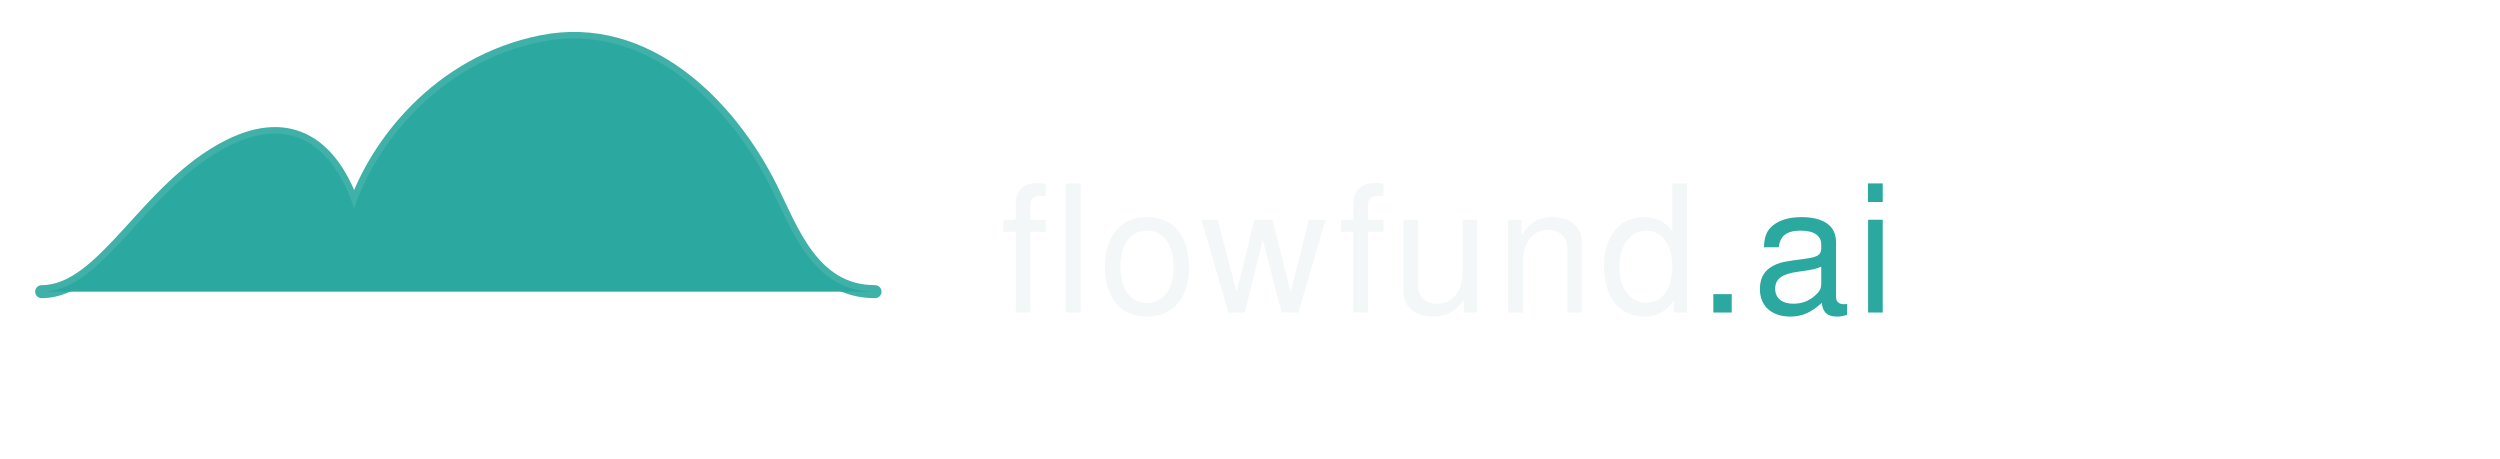
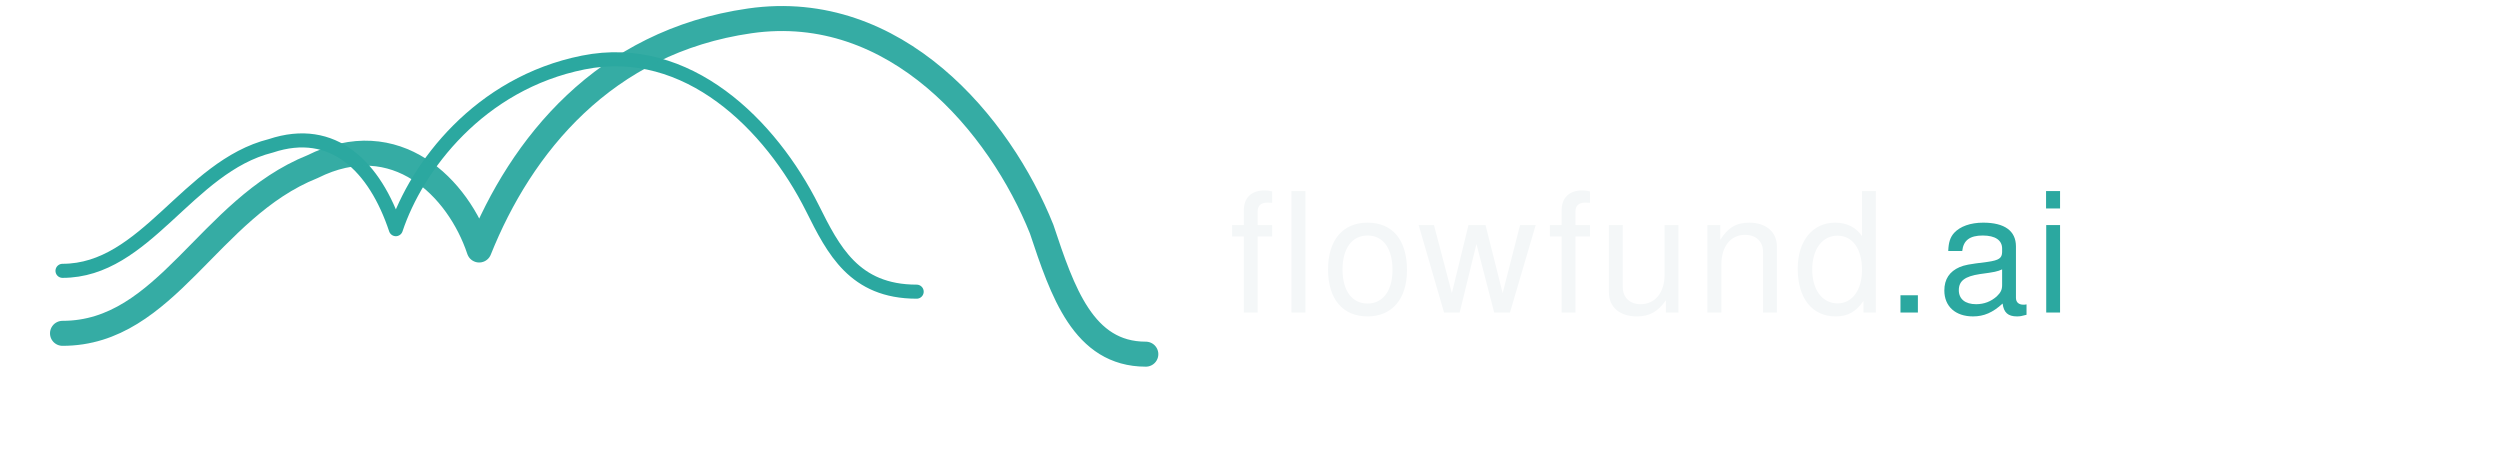
<svg xmlns="http://www.w3.org/2000/svg" viewBox="0 0 240 44" role="img" aria-label="flowfund.ai">
-   <path fill="#2BA8A0" d="M4 28        C10 28 14 18 22 14        C28 11 32 14 34 20        C36 14 42 6 52 4        C62 2 70 10 74 18        C76 22 78 28 84 28        L4 28 Z" />
-   <path fill="none" stroke="#2BA8A0" stroke-width="1.25" stroke-linecap="round" opacity="0.9" d="M4 28 C10 28 14 18 22 14 C28 11 32 14 34 20 C36 14 42 6 52 4 C62 2 70 10 74 18 C76 22 78 28 84 28" />
-   <text x="96" y="30" fill="#F4F7F8" font-family="'Outfit', 'Helvetica Neue', Helvetica, Arial, sans-serif" font-size="17" font-weight="500" letter-spacing="0.03em">flowfund<tspan fill="#2BA8A0" font-weight="400">.ai</tspan>
+   <g fill="none" stroke="#2BA8A0" stroke-linecap="round" stroke-linejoin="round">
+     <path stroke-width="1.35" d="M6 26 C14 26 18 16 26 14 C32 12 36 16 38 22 C40 16 46 8 56 6 C66 4 74 12 78 20 C80 24 82 28 88 28" />
+     <path stroke-width="2.4" opacity="0.95" d="M6 32 C16 32 20 20 30 16 C38 12 44 18 46 24 C50 14 58 4 72 2 C86 0 96 12 100 22 C102 28 104 34 110 34" />
+   </g>
+   <text x="118" y="30" fill="#F4F7F8" font-family="'Outfit', 'Helvetica Neue', Helvetica, Arial, sans-serif" font-size="16" font-weight="500" letter-spacing="0.03em">flowfund<tspan fill="#2BA8A0" font-weight="400">.ai</tspan>
  </text>
</svg>
